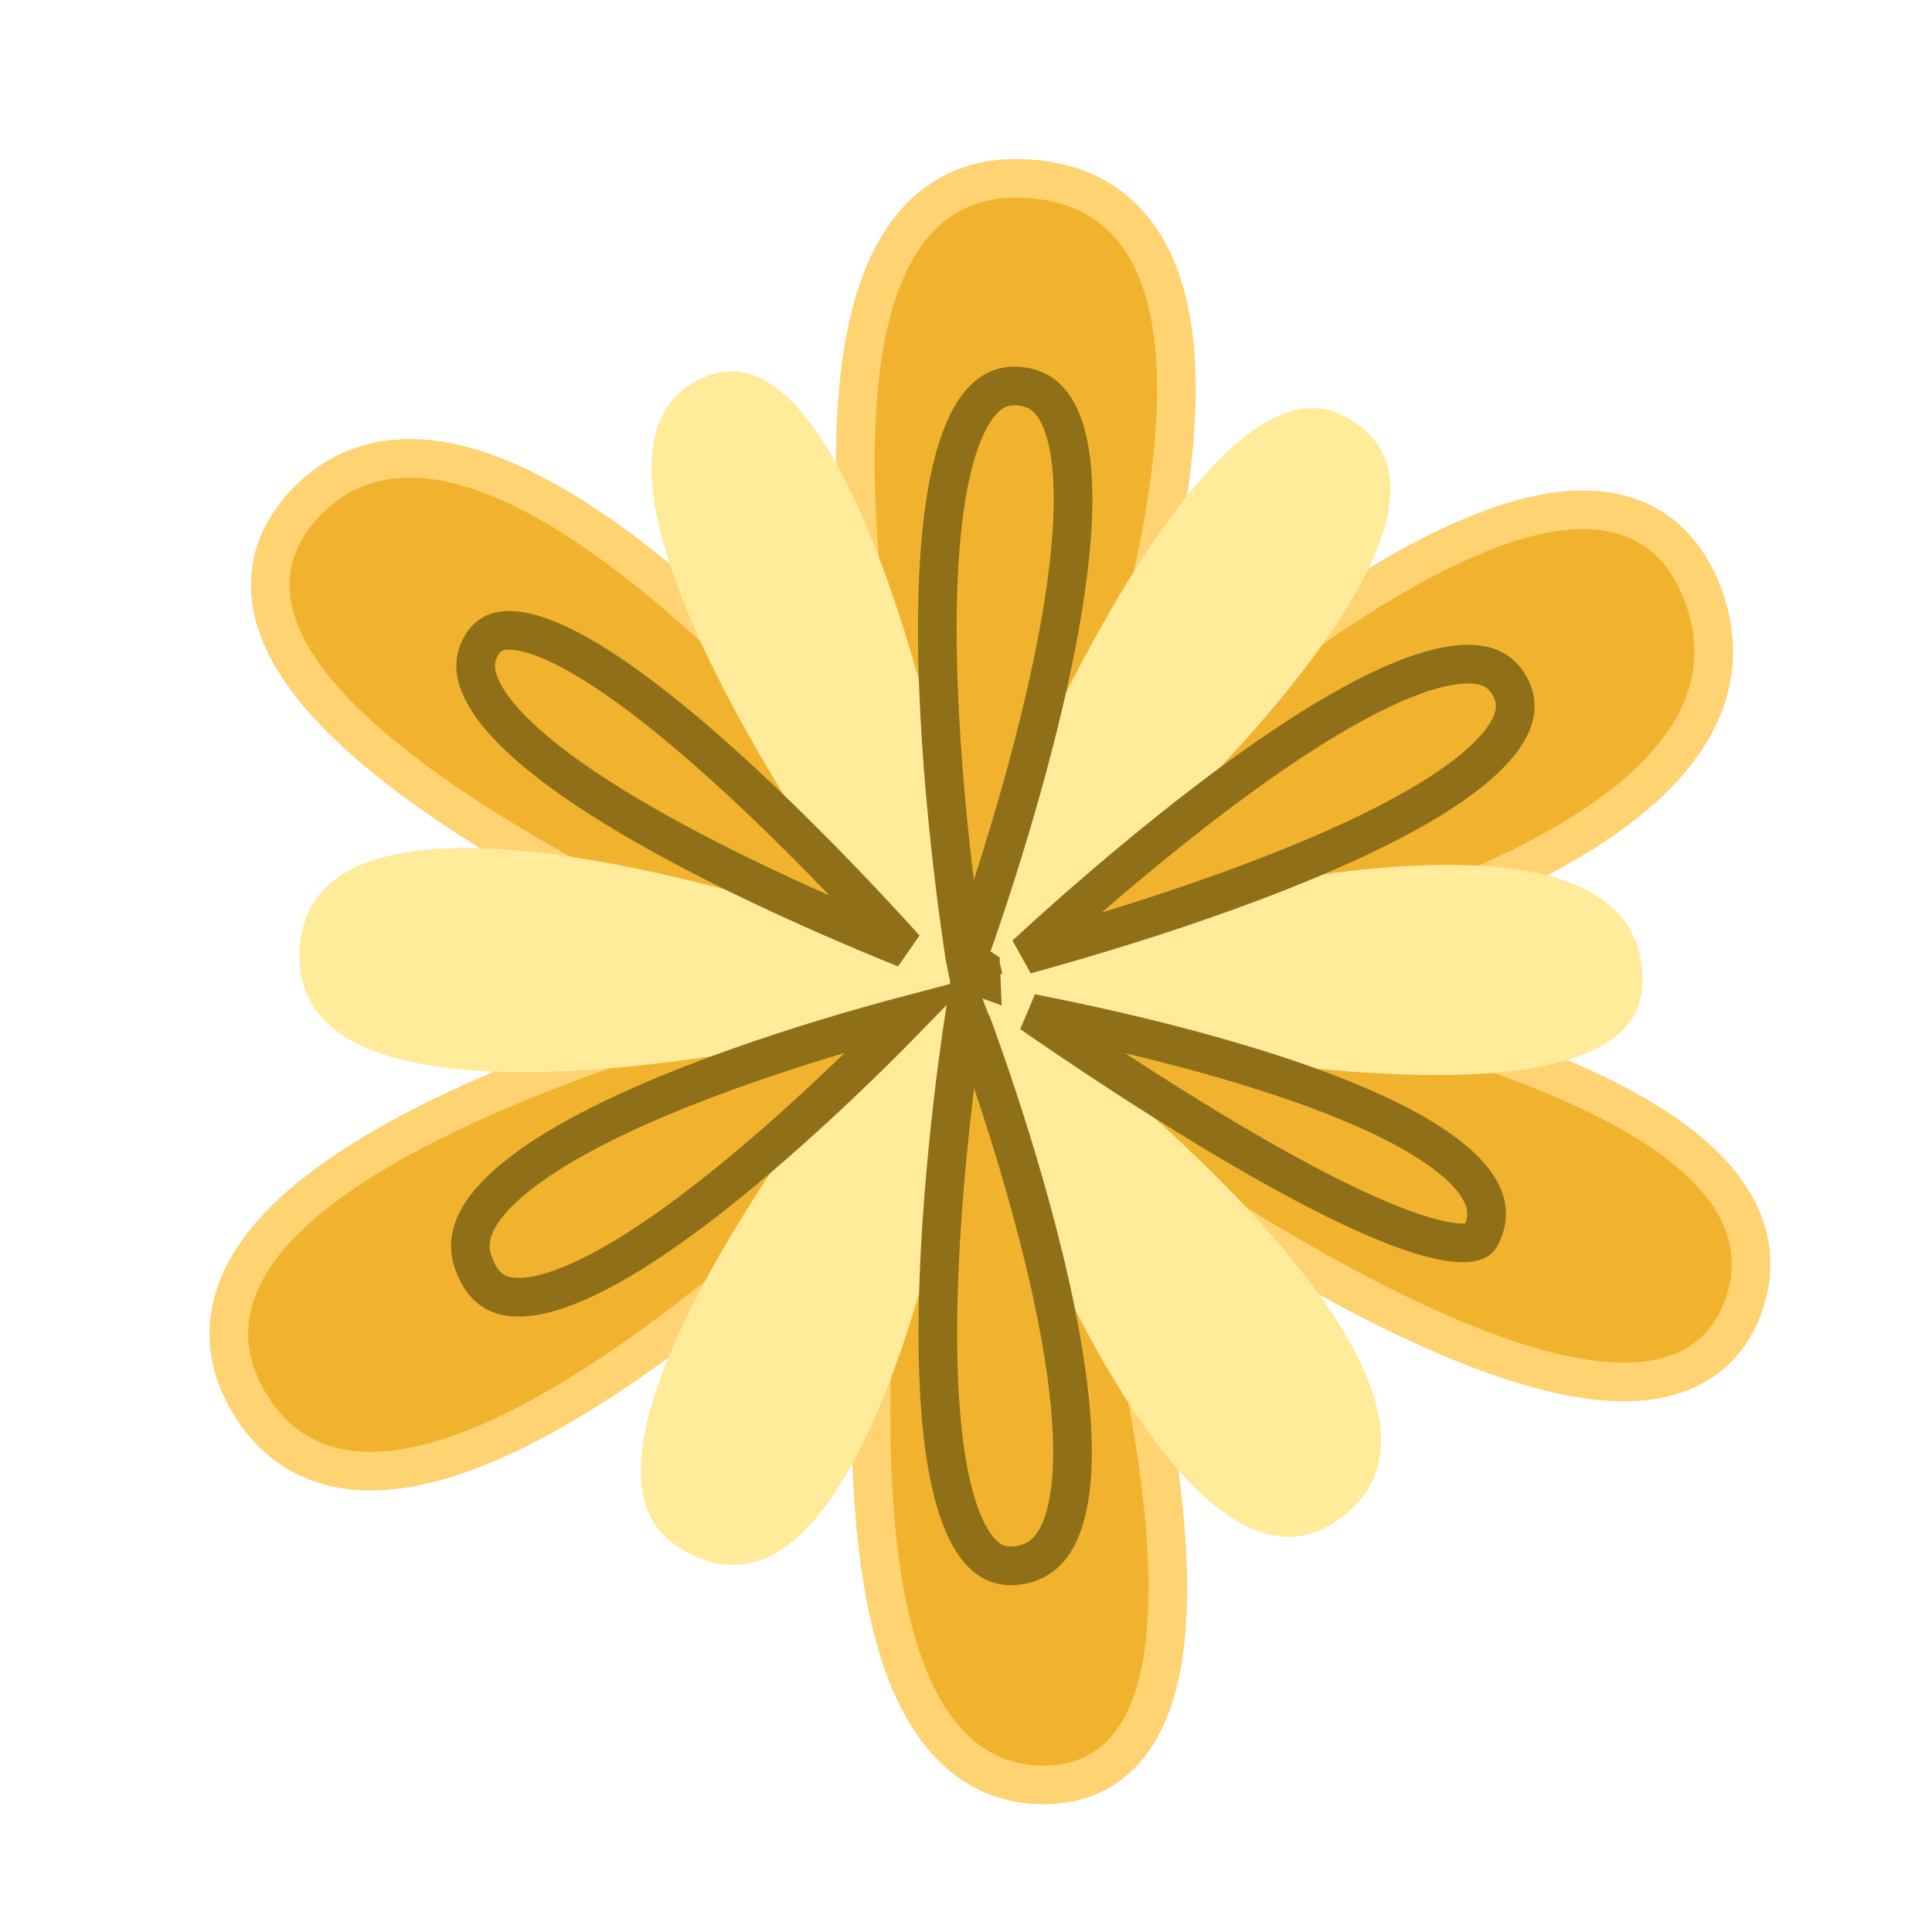
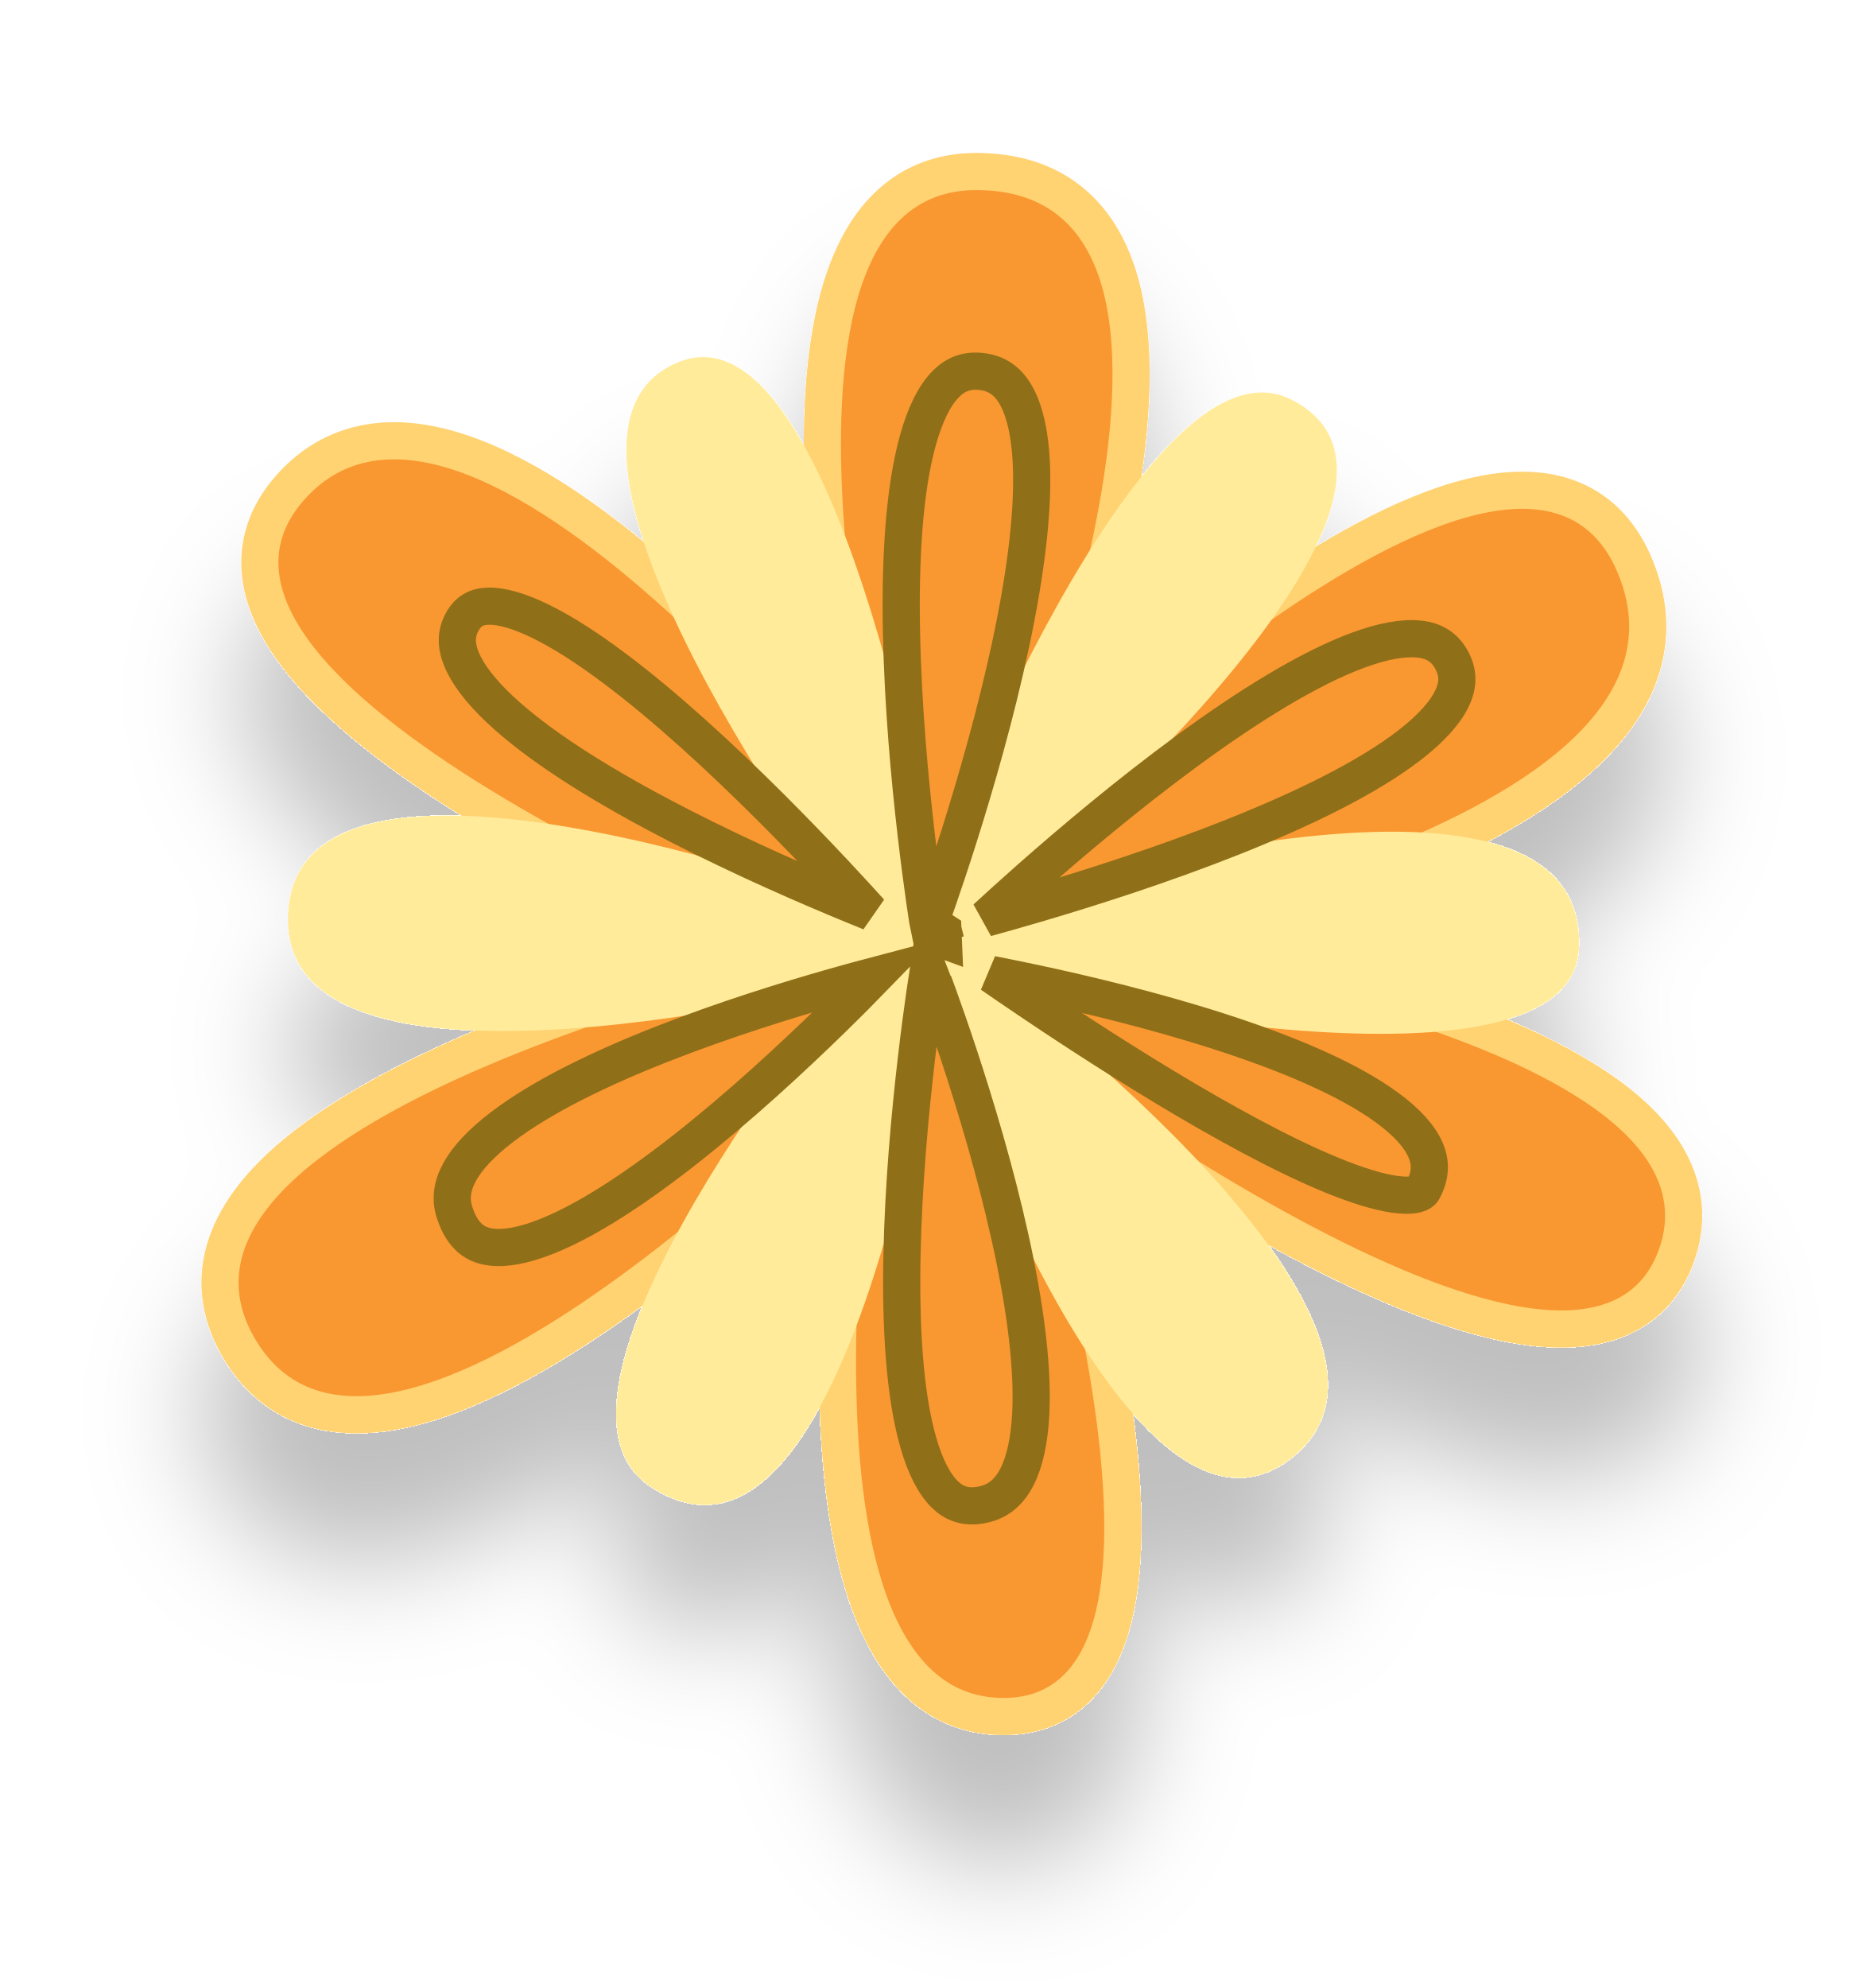
- <svg xmlns="http://www.w3.org/2000/svg" width="100" height="100" viewBox="0 0 100 100" fill="none">
-   <path d="M56.536 60.585C56.238 59.558 55.959 58.634 55.714 57.843C56.419 58.346 57.252 58.931 58.185 59.57C61.192 61.628 65.257 64.257 69.468 66.522C73.656 68.775 78.077 70.718 81.774 71.329C83.624 71.635 85.391 71.625 86.884 71.069C88.425 70.496 89.595 69.367 90.231 67.632C90.863 65.908 90.732 64.27 90.011 62.778C89.307 61.32 88.066 60.052 86.552 58.947C83.531 56.741 79.154 54.994 74.747 53.644C70.318 52.287 65.764 51.303 62.324 50.659C62.173 50.63 62.023 50.603 61.876 50.575C62.001 50.546 62.127 50.516 62.255 50.486C65.618 49.684 70.055 48.468 74.317 46.811C78.555 45.163 82.725 43.04 85.466 40.383C86.845 39.046 87.907 37.532 88.401 35.83C88.901 34.106 88.797 32.266 87.967 30.347C87.176 28.52 85.937 27.337 84.348 26.773C82.799 26.224 81.033 26.303 79.227 26.741C75.628 27.614 71.477 30.012 67.607 32.731C63.713 35.468 60.005 38.603 57.276 41.046C56.82 41.454 56.392 41.843 55.994 42.207C56.163 41.741 56.339 41.242 56.521 40.717C57.688 37.344 59.084 32.828 59.978 28.297C60.865 23.799 61.287 19.15 60.397 15.575C59.948 13.771 59.147 12.168 57.832 11.016C56.503 9.851 54.746 9.232 52.555 9.232C50.611 9.232 49.027 9.895 47.797 11.076C46.592 12.234 45.783 13.835 45.248 15.639C44.181 19.235 44.113 23.937 44.458 28.521C44.805 33.13 45.58 37.727 46.265 41.164C46.37 41.69 46.473 42.189 46.572 42.658C46.253 42.278 45.911 41.875 45.547 41.453C43.235 38.768 40.047 35.287 36.559 32.128C33.088 28.985 29.246 26.092 25.627 24.665C23.811 23.949 21.987 23.576 20.261 23.778C18.506 23.983 16.914 24.775 15.602 26.268C14.322 27.725 13.828 29.333 14.033 30.998C14.233 32.615 15.078 34.179 16.256 35.641C18.608 38.56 22.547 41.388 26.655 43.84C30.786 46.306 35.187 48.449 38.547 49.971C39.626 50.461 40.6 50.887 41.425 51.24C40.585 51.46 39.598 51.727 38.504 52.04C35.023 53.033 30.442 54.49 26.079 56.334C21.742 58.167 17.513 60.427 14.821 63.067C13.469 64.392 12.441 65.874 12.034 67.509C11.617 69.18 11.873 70.909 12.906 72.631C13.937 74.351 15.35 75.405 17.03 75.868C18.678 76.323 20.5 76.187 22.354 75.698C26.046 74.724 30.165 72.265 33.959 69.502C37.774 66.724 41.35 63.57 43.966 61.119C44.778 60.358 45.499 59.663 46.108 59.067C46.01 59.803 45.904 60.652 45.799 61.588C45.426 64.908 45.059 69.349 45.087 73.801C45.115 78.231 45.536 82.768 46.791 86.231C48.047 89.694 50.277 92.388 54.033 92.388C55.853 92.388 57.288 91.703 58.322 90.478C59.321 89.295 59.886 87.681 60.178 85.897C60.763 82.331 60.324 77.67 59.522 73.126C58.717 68.555 57.524 63.995 56.536 60.585Z" fill="#F1B32E" stroke="#FFD272" stroke-width="2" />
-   <path d="M53.932 53C53.932 53 84.632 60.117 85 51C85.5 38.617 53.932 48.5 53.932 48.5C53.932 48.5 79.931 26.715 69.5 21.5C61.5 17.5 50.233 46.851 50.233 46.851C50.233 46.851 45 15.985 36.5 19.5C26.829 23.5 45.5 48.5 45.5 48.5C45.5 48.5 15.5 37.5 15.5 49.5C15.5 60.5 45.5 53 45.5 53C45.5 53 27.5 75 35 80C45.5 87 50.233 55 50.233 55C50.233 55 60.5 85.5 69.5 78.5C78.5 71.5 53.932 53 53.932 53Z" fill="#FFEB9A" />
-   <path d="M50.379 52.239L50.975 52.009L50.379 52.239L50.379 52.239ZM49.919 52.594L50.335 53.076C50.388 53.22 50.448 53.385 50.514 53.568C50.795 54.344 51.186 55.455 51.627 56.793C52.511 59.473 53.591 63.05 54.389 66.662C55.191 70.296 55.687 73.879 55.455 76.606C55.339 77.969 55.047 79.029 54.595 79.762C54.166 80.458 53.587 80.879 52.762 81.012C51.949 81.144 51.356 80.922 50.851 80.422C50.298 79.876 49.816 78.956 49.44 77.656C48.691 75.064 48.48 71.394 48.557 67.572C48.633 63.774 48.99 59.921 49.33 57.01C49.499 55.556 49.664 54.342 49.786 53.491C49.84 53.118 49.885 52.816 49.919 52.594ZM49.937 49.519C49.935 49.509 49.934 49.499 49.932 49.489C49.896 49.258 49.845 48.918 49.783 48.485C49.66 47.62 49.492 46.383 49.32 44.901C48.975 41.934 48.612 38.001 48.532 34.107C48.451 30.191 48.659 26.406 49.415 23.693C49.794 22.333 50.283 21.342 50.857 20.732C51.391 20.163 52.006 19.906 52.815 19.994C53.628 20.082 54.194 20.469 54.617 21.146C55.07 21.869 55.365 22.942 55.483 24.345C55.719 27.146 55.219 30.872 54.412 34.663C53.61 38.433 52.522 42.181 51.633 44.994C51.189 46.398 50.795 47.566 50.513 48.381C50.394 48.723 50.295 49.003 50.221 49.213L49.937 49.519ZM50.724 50.569L50.298 50.262L50.365 49.852L50.764 50.112L50.784 50.591L50.724 50.569ZM55.726 48.665C54.723 48.96 53.828 49.212 53.084 49.416C53.698 48.85 54.492 48.129 55.42 47.309C57.69 45.305 60.754 42.721 63.946 40.383C67.156 38.033 70.426 35.984 73.12 34.993C74.472 34.496 75.582 34.303 76.423 34.4C77.206 34.49 77.754 34.825 78.128 35.49C78.519 36.184 78.517 36.842 78.182 37.562C77.821 38.338 77.063 39.19 75.91 40.085C73.612 41.87 70.081 43.578 66.319 45.07C62.577 46.555 58.687 47.795 55.726 48.665ZM47.14 52.499C46.544 53.112 45.737 53.929 44.777 54.865C42.655 56.936 39.803 59.577 36.859 61.888C33.888 64.22 30.926 66.132 28.573 66.849C27.398 67.207 26.512 67.224 25.887 66.989C25.318 66.775 24.794 66.287 24.454 65.202C24.038 63.868 24.802 62.359 27.036 60.654C29.197 59.005 32.359 57.483 35.678 56.18C38.981 54.884 42.369 53.831 44.937 53.102C45.769 52.866 46.514 52.664 47.14 52.499ZM55.346 53.793C54.596 53.287 53.931 52.831 53.377 52.447C54.015 52.571 54.753 52.719 55.566 52.892C58.384 53.49 62.082 54.372 65.631 55.514C69.204 56.664 72.529 58.047 74.667 59.611C75.737 60.394 76.421 61.16 76.737 61.881C77.03 62.547 77.038 63.235 76.616 64.032C76.561 64.137 76.394 64.343 75.656 64.329C74.925 64.316 73.905 64.077 72.639 63.615C70.126 62.699 66.956 61.026 63.813 59.173C60.682 57.327 57.624 55.331 55.346 53.793ZM44.927 46.998C45.679 47.8 46.332 48.513 46.855 49.091C46.283 48.861 45.632 48.594 44.918 48.294C42.278 47.185 38.808 45.635 35.469 43.861C32.114 42.08 28.96 40.109 26.904 38.172C25.874 37.202 25.183 36.299 24.85 35.493C24.532 34.725 24.549 34.081 24.878 33.479C25.198 32.892 25.634 32.651 26.26 32.628C26.971 32.602 27.941 32.867 29.151 33.465C31.553 34.651 34.469 36.927 37.332 39.499C40.178 42.055 42.906 44.844 44.927 46.998ZM50.785 50.126L50.785 50.126C50.805 50.208 50.842 50.359 50.911 50.638L50.785 50.126Z" stroke="#8F6F18" stroke-width="2" />
+ <svg xmlns="http://www.w3.org/2000/svg" width="100" height="107" viewBox="0 0 100 107" fill="none">
+   <g filter="url(#filter0_d_301_498)">
+     <path d="M56.536 60.585C56.238 59.558 55.959 58.634 55.714 57.843C56.419 58.346 57.252 58.931 58.185 59.57C61.192 61.628 65.257 64.257 69.468 66.522C73.656 68.775 78.077 70.718 81.774 71.329C83.624 71.635 85.391 71.625 86.884 71.069C88.425 70.496 89.595 69.367 90.231 67.632C90.863 65.908 90.732 64.27 90.011 62.778C89.307 61.32 88.066 60.052 86.552 58.947C83.531 56.741 79.154 54.994 74.747 53.644C70.318 52.287 65.764 51.303 62.324 50.659C62.173 50.63 62.023 50.603 61.876 50.575C62.001 50.546 62.127 50.516 62.255 50.486C65.618 49.684 70.055 48.468 74.317 46.811C78.555 45.163 82.725 43.04 85.466 40.383C86.845 39.046 87.907 37.532 88.401 35.83C88.901 34.106 88.797 32.266 87.967 30.347C87.176 28.52 85.937 27.337 84.348 26.773C82.799 26.224 81.033 26.303 79.227 26.741C75.628 27.614 71.477 30.012 67.607 32.731C63.713 35.468 60.005 38.603 57.276 41.046C56.82 41.454 56.392 41.843 55.994 42.207C56.163 41.741 56.339 41.242 56.521 40.717C57.688 37.344 59.084 32.828 59.978 28.297C60.865 23.799 61.287 19.15 60.397 15.575C59.948 13.771 59.147 12.168 57.832 11.016C56.503 9.851 54.746 9.232 52.555 9.232C50.611 9.232 49.027 9.895 47.797 11.076C46.592 12.234 45.783 13.835 45.248 15.639C44.181 19.235 44.113 23.937 44.458 28.521C44.805 33.13 45.58 37.727 46.265 41.164C46.37 41.69 46.473 42.189 46.572 42.658C46.253 42.278 45.911 41.875 45.547 41.453C43.235 38.768 40.047 35.287 36.559 32.128C33.088 28.985 29.246 26.092 25.627 24.665C23.811 23.949 21.987 23.576 20.261 23.778C18.506 23.983 16.914 24.775 15.602 26.268C14.322 27.725 13.828 29.333 14.033 30.998C14.233 32.615 15.078 34.179 16.256 35.641C18.608 38.56 22.547 41.388 26.655 43.84C30.786 46.306 35.187 48.449 38.547 49.971C39.626 50.461 40.6 50.887 41.425 51.24C40.585 51.46 39.598 51.727 38.504 52.04C35.023 53.033 30.442 54.49 26.079 56.334C21.742 58.167 17.513 60.427 14.821 63.067C13.469 64.392 12.441 65.874 12.034 67.509C11.617 69.18 11.873 70.909 12.906 72.631C13.937 74.351 15.35 75.405 17.03 75.868C18.678 76.323 20.5 76.187 22.354 75.698C26.046 74.724 30.165 72.265 33.959 69.502C37.774 66.724 41.35 63.57 43.966 61.119C44.778 60.358 45.499 59.663 46.108 59.067C46.01 59.803 45.904 60.652 45.799 61.588C45.426 64.908 45.059 69.349 45.087 73.801C45.115 78.231 45.536 82.768 46.791 86.231C48.047 89.694 50.277 92.388 54.033 92.388C55.853 92.388 57.288 91.703 58.322 90.478C59.321 89.295 59.886 87.681 60.178 85.897C60.763 82.331 60.324 77.67 59.522 73.126C58.717 68.555 57.524 63.995 56.536 60.585Z" fill="#F99731" stroke="#FFD272" stroke-width="2" />
+     <path d="M53.932 53C53.932 53 84.632 60.117 85 51C85.5 38.617 53.932 48.5 53.932 48.5C53.932 48.5 79.931 26.715 69.5 21.5C61.5 17.5 50.233 46.851 50.233 46.851C50.233 46.851 45 15.985 36.5 19.5C26.829 23.5 45.5 48.5 45.5 48.5C45.5 48.5 15.5 37.5 15.5 49.5C15.5 60.5 45.5 53 45.5 53C45.5 53 27.5 75 35 80C45.5 87 50.233 55 50.233 55C50.233 55 60.5 85.5 69.5 78.5C78.5 71.5 53.932 53 53.932 53Z" fill="#FFEB9A" />
+     <path d="M49.937 49.519C49.935 49.509 49.934 49.499 49.932 49.489C49.896 49.258 49.845 48.918 49.783 48.485C49.66 47.62 49.492 46.383 49.32 44.901C48.975 41.934 48.612 38.001 48.532 34.107C48.451 30.191 48.659 26.406 49.415 23.693C49.794 22.333 50.283 21.342 50.857 20.732C51.391 20.163 52.006 19.906 52.815 19.994C53.628 20.082 54.194 20.469 54.617 21.146C55.07 21.869 55.365 22.942 55.483 24.345C55.719 27.146 55.219 30.872 54.412 34.663C53.61 38.433 52.522 42.181 51.633 44.994C51.189 46.398 50.795 47.566 50.513 48.381C50.394 48.723 50.295 49.003 50.221 49.213L49.937 49.519ZM50.379 52.239L50.975 52.009L50.379 52.239L50.379 52.239ZM49.919 52.594L50.335 53.076C50.388 53.22 50.448 53.385 50.514 53.568C50.795 54.344 51.186 55.455 51.627 56.793C52.511 59.473 53.591 63.05 54.389 66.662C55.191 70.296 55.687 73.879 55.455 76.606C55.339 77.969 55.047 79.029 54.595 79.762C54.166 80.458 53.587 80.879 52.762 81.012C51.949 81.144 51.356 80.922 50.851 80.422C50.298 79.876 49.816 78.956 49.44 77.656C48.691 75.064 48.48 71.394 48.557 67.572C48.633 63.774 48.99 59.921 49.33 57.01C49.499 55.556 49.664 54.342 49.786 53.491C49.84 53.118 49.885 52.816 49.919 52.594ZM44.937 53.102C45.769 52.866 46.514 52.664 47.14 52.499C46.544 53.112 45.737 53.929 44.777 54.865C42.655 56.936 39.803 59.577 36.859 61.888C33.888 64.22 30.926 66.132 28.573 66.849C27.398 67.207 26.512 67.224 25.887 66.989C25.318 66.775 24.794 66.287 24.454 65.202C24.038 63.868 24.802 62.359 27.036 60.654C29.197 59.005 32.359 57.483 35.678 56.18C38.981 54.884 42.369 53.831 44.937 53.102ZM50.298 50.262L50.365 49.852L50.764 50.112L50.784 50.591L50.724 50.569L50.298 50.262ZM50.911 50.638L50.785 50.126L50.785 50.126C50.805 50.208 50.842 50.359 50.911 50.638ZM55.346 53.793C54.596 53.287 53.931 52.831 53.377 52.447C54.015 52.571 54.753 52.719 55.566 52.892C58.384 53.49 62.082 54.372 65.631 55.514C69.204 56.664 72.529 58.047 74.667 59.611C75.737 60.394 76.421 61.16 76.737 61.881C77.03 62.547 77.038 63.235 76.616 64.032C76.561 64.137 76.394 64.343 75.656 64.329C74.925 64.316 73.905 64.077 72.639 63.615C70.126 62.699 66.956 61.026 63.813 59.173C60.682 57.327 57.624 55.331 55.346 53.793ZM55.726 48.665C54.723 48.96 53.828 49.212 53.084 49.416C53.698 48.85 54.492 48.129 55.42 47.309C57.69 45.305 60.754 42.721 63.946 40.383C67.156 38.033 70.426 35.984 73.12 34.993C74.472 34.496 75.582 34.303 76.423 34.4C77.206 34.49 77.754 34.825 78.128 35.49C78.519 36.184 78.517 36.842 78.182 37.562C77.821 38.338 77.063 39.19 75.91 40.085C73.612 41.87 70.081 43.578 66.319 45.07C62.577 46.555 58.687 47.795 55.726 48.665ZM44.927 46.998C45.679 47.8 46.332 48.513 46.855 49.091C46.283 48.861 45.632 48.594 44.918 48.294C42.278 47.185 38.808 45.635 35.469 43.861C32.114 42.08 28.96 40.109 26.904 38.172C25.874 37.202 25.183 36.299 24.85 35.493C24.532 34.725 24.549 34.081 24.878 33.479C25.198 32.892 25.634 32.651 26.26 32.628C26.971 32.602 27.941 32.867 29.151 33.465C31.553 34.651 34.469 36.927 37.332 39.499C40.178 42.055 42.906 44.844 44.927 46.998Z" stroke="#8F6F18" stroke-width="2" />
+   </g>
+   <defs>
+     <filter id="filter0_d_301_498" x="-6" y="0" width="112" height="113" filterUnits="userSpaceOnUse" color-interpolation-filters="sRGB">
+       <feFlood flood-opacity="0" result="BackgroundImageFix" />
+       <feColorMatrix in="SourceAlpha" type="matrix" values="0 0 0 0 0 0 0 0 0 0 0 0 0 0 0 0 0 0 127 0" result="hardAlpha" />
+       <feOffset dy="7" />
+       <feGaussianBlur stdDeviation="3" />
+       <feComposite in2="hardAlpha" operator="out" />
+       <feColorMatrix type="matrix" values="0 0 0 0 0 0 0 0 0 0 0 0 0 0 0 0 0 0 0.25 0" />
+       <feBlend mode="normal" in2="BackgroundImageFix" result="effect1_dropShadow_301_498" />
+       <feBlend mode="normal" in="SourceGraphic" in2="effect1_dropShadow_301_498" result="shape" />
+     </filter>
+   </defs>
</svg>
